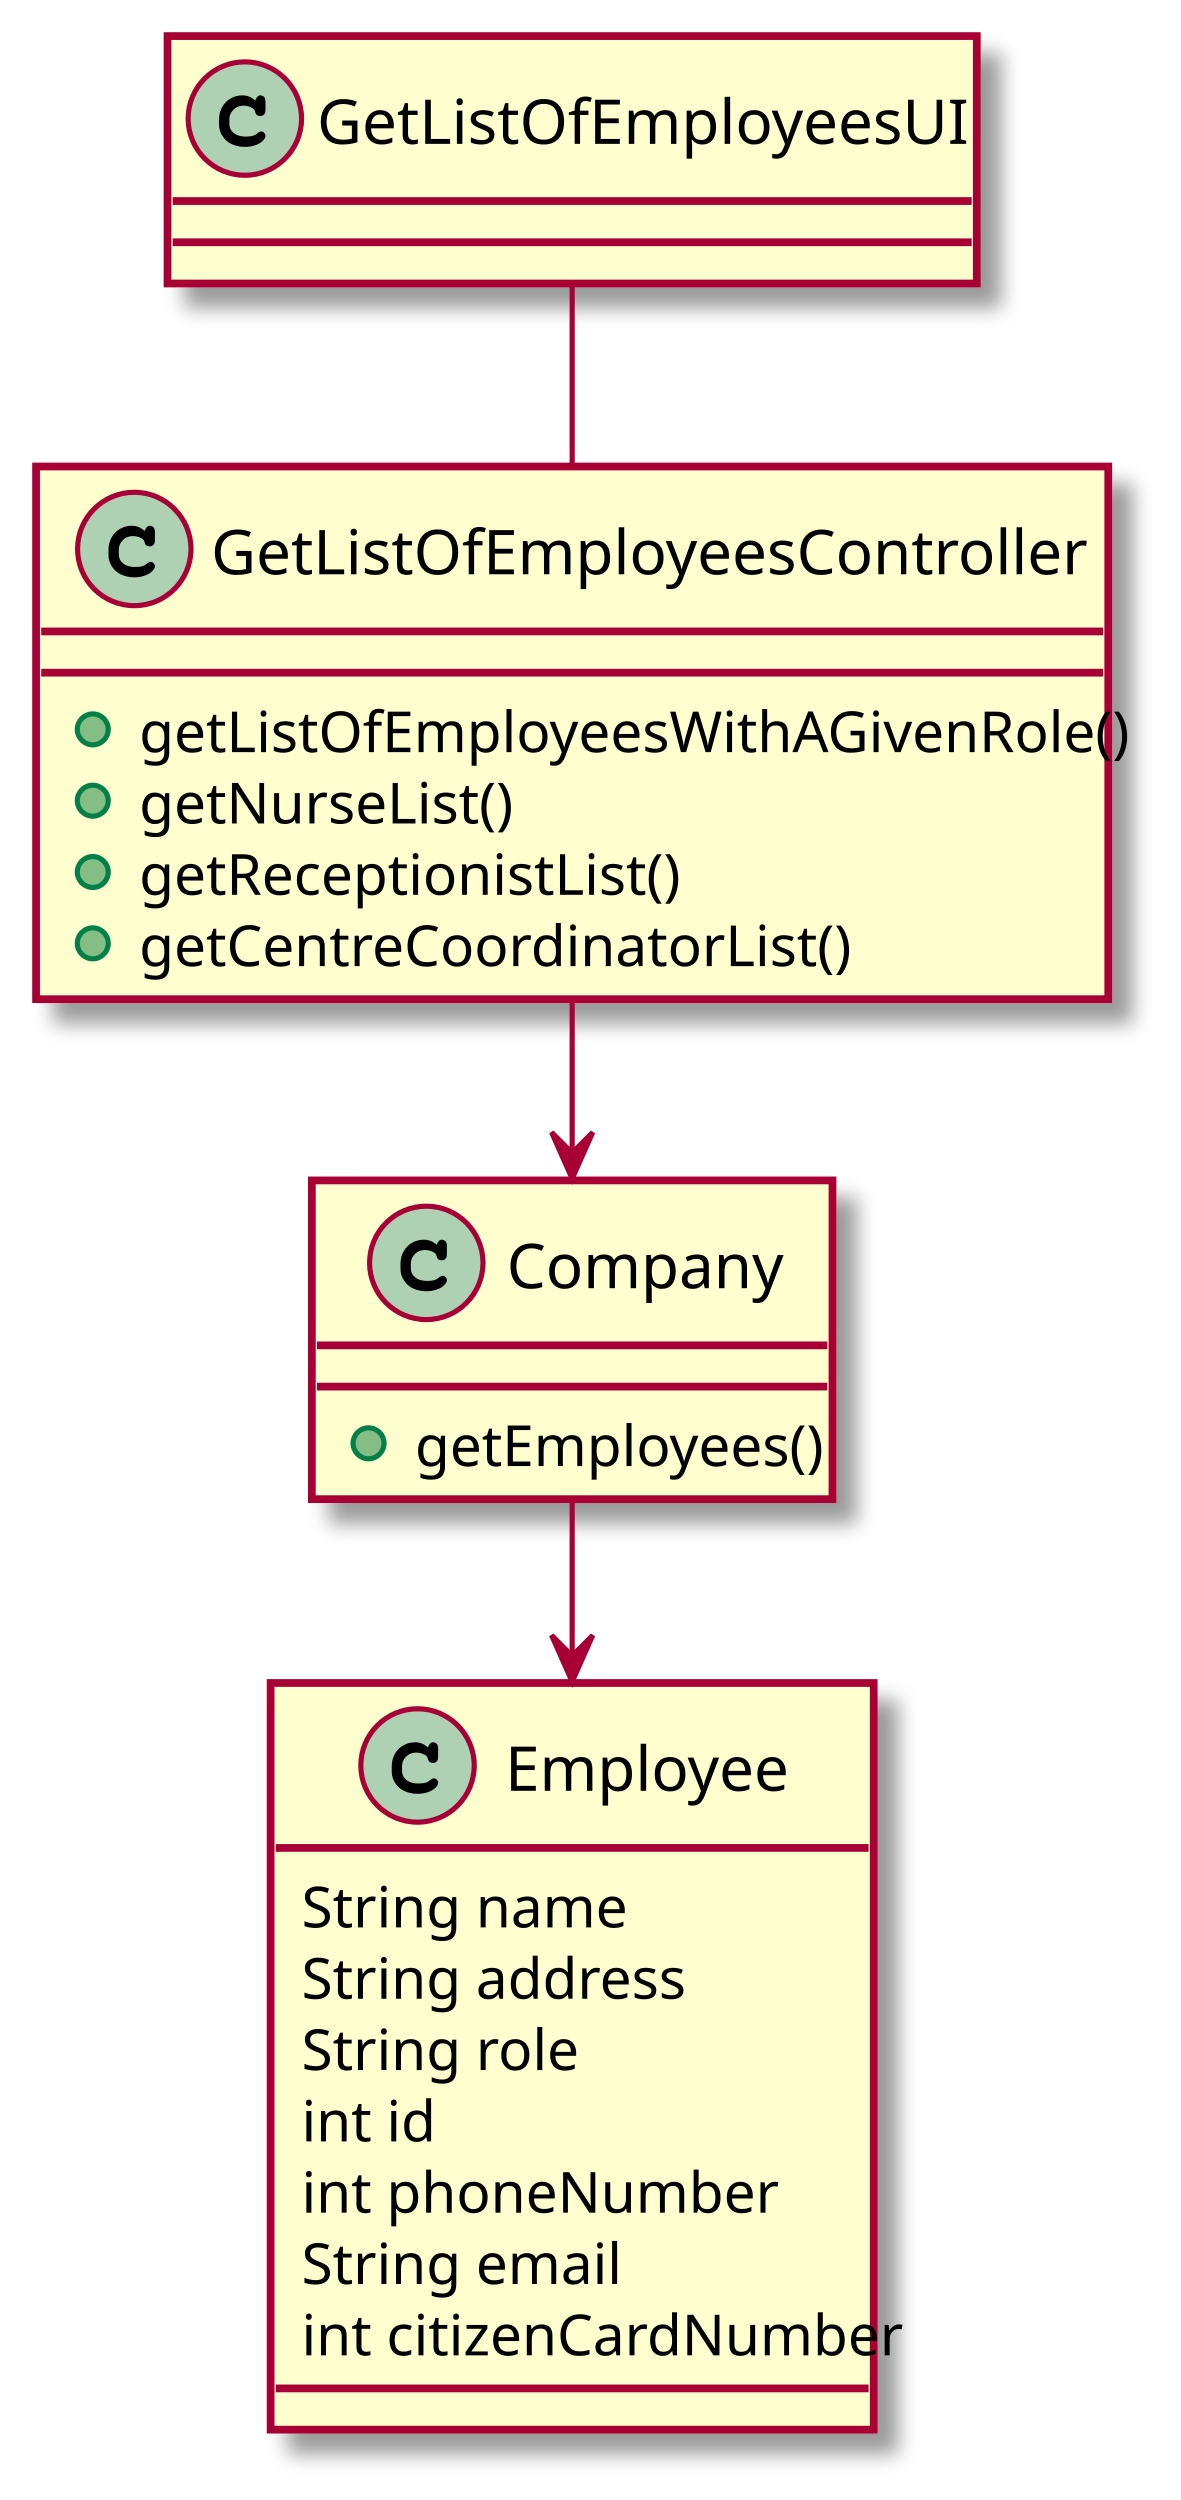
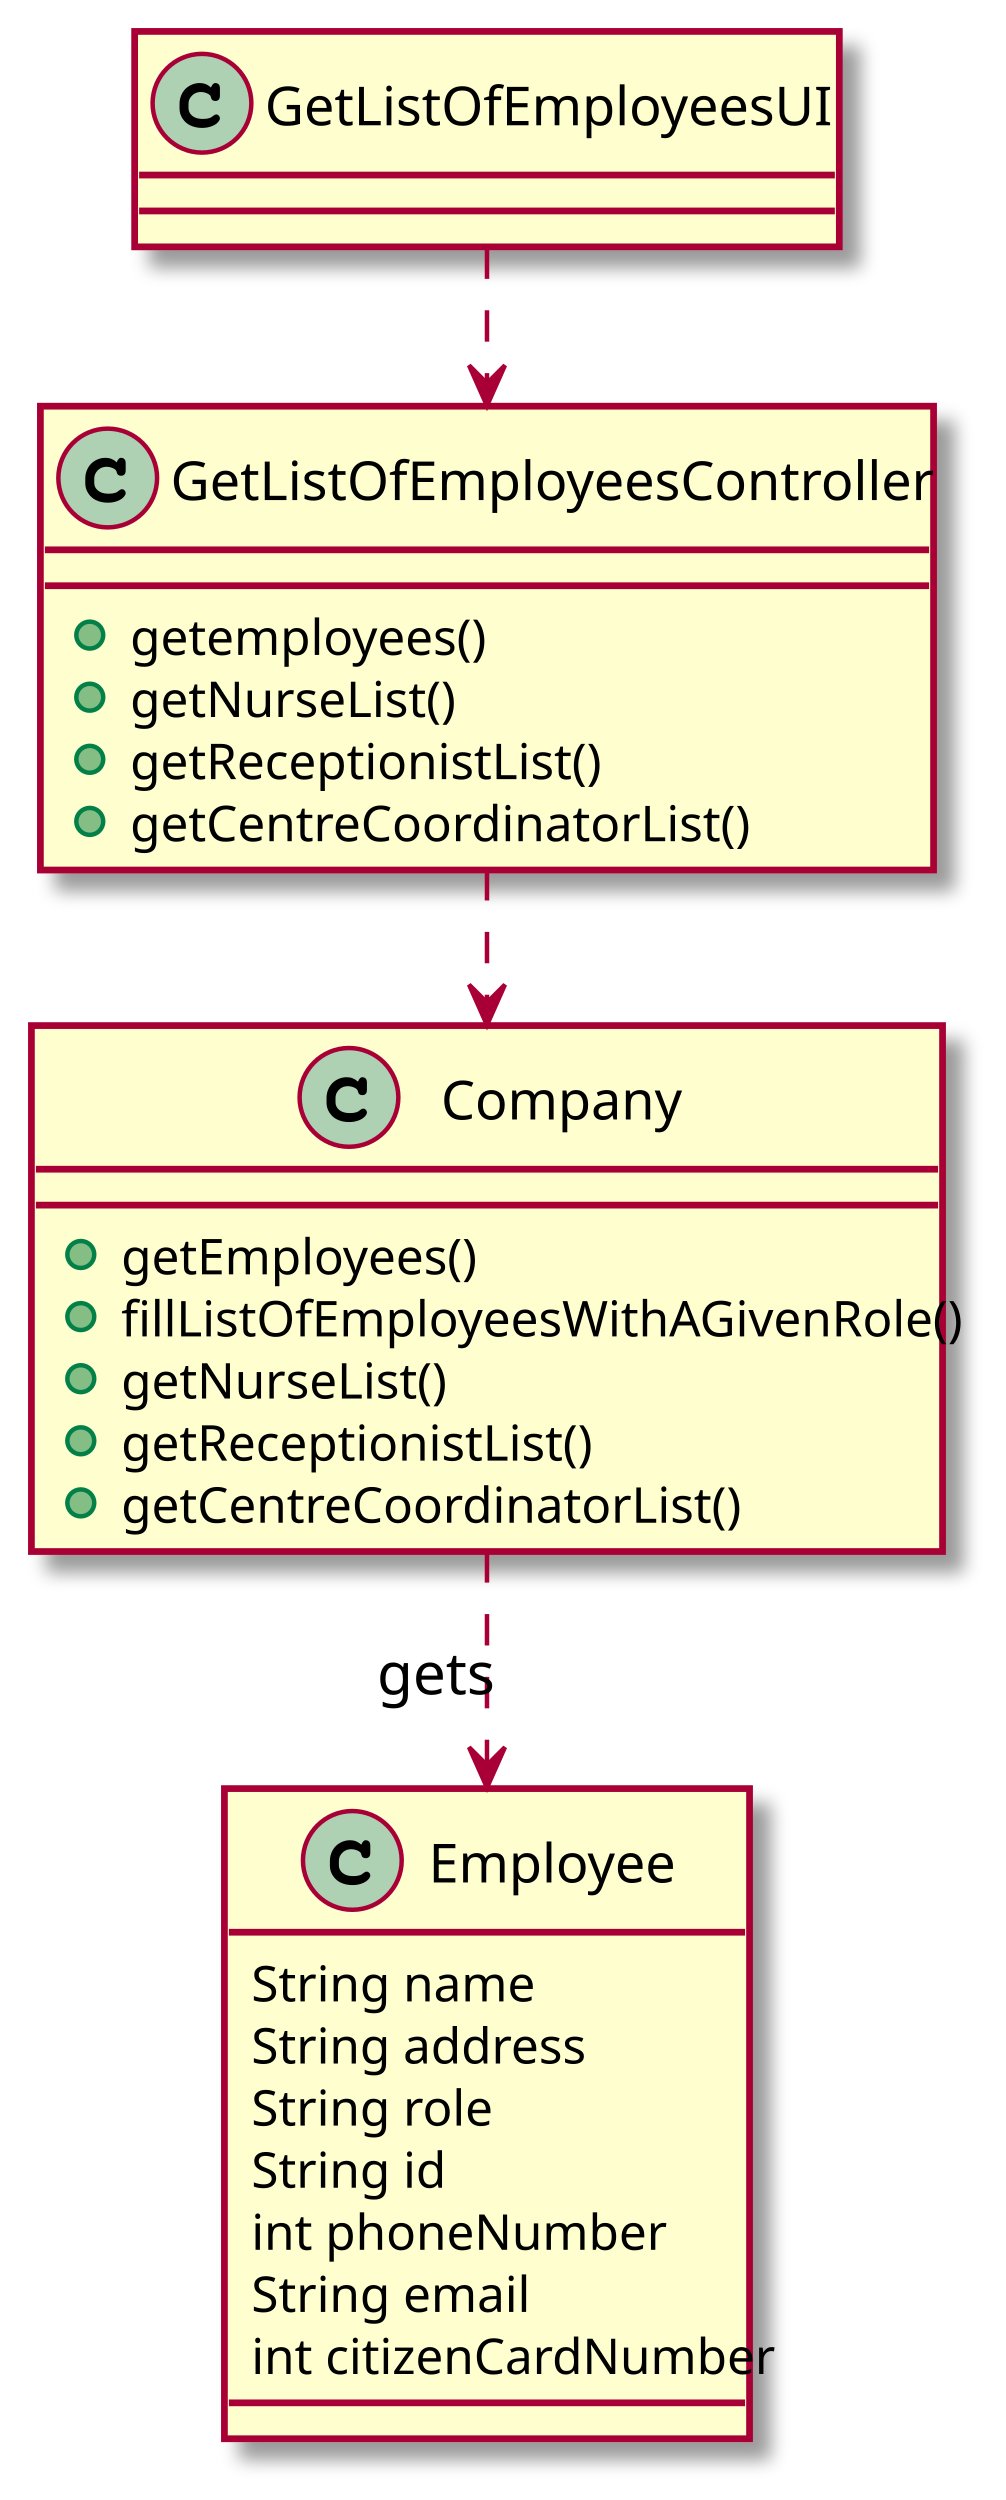
- <svg xmlns="http://www.w3.org/2000/svg" contentScriptType="application/ecmascript" contentStyleType="text/css" height="485px" preserveAspectRatio="none" style="width:229px;height:485px;background:#FFFFFF;" version="1.1" viewBox="0 0 229 485" width="229px" zoomAndPan="magnify">
+ <svg xmlns="http://www.w3.org/2000/svg" contentScriptType="application/ecmascript" contentStyleType="text/css" height="557px" preserveAspectRatio="none" style="width:224px;height:557px;background:#FFFFFF;" version="1.1" viewBox="0 0 224 557" width="224px" zoomAndPan="magnify">
  <defs>
-     <filter height="300%" id="f8tdwsc5udoer" width="300%" x="-1" y="-1">
+     <filter height="300%" id="f1wjohe1tjstyi" width="300%" x="-1" y="-1">
      <feGaussianBlur result="blurOut" stdDeviation="2.0" />
      <feColorMatrix in="blurOut" result="blurOut2" type="matrix" values="0 0 0 0 0 0 0 0 0 0 0 0 0 0 0 0 0 0 .4 0" />
      <feOffset dx="4.0" dy="4.0" in="blurOut2" result="blurOut3" />
      <feBlend in="SourceGraphic" in2="blurOut3" mode="normal" />
    </filter>
  </defs>
  <g>
-     <rect codeLine="3" fill="#FEFECE" filter="url(#f8tdwsc5udoer)" height="61.836" id="Company" style="stroke:#A80036;stroke-width:1.5;" width="101" x="60.5" y="229" />
-     <ellipse cx="82.7" cy="245" fill="#ADD1B2" rx="11" ry="11" style="stroke:#A80036;stroke-width:1.0;" />
-     <path d="M84.7,241.5 Q84.903,241 85.138,240.75 Q85.372,240.5 85.638,240.5 Q86.106,240.5 86.403,240.781 Q86.7,241.062 86.7,241.719 L86.7,243.281 Q86.7,243.938 86.419,244.219 Q86.138,244.5 85.7,244.5 Q85.309,244.5 85.059,244.328 Q84.809,244.156 84.7,243.703 Q84.653,243.391 84.481,243.219 Q84.169,242.891 83.606,242.703 Q83.044,242.5 82.481,242.5 Q81.778,242.5 81.184,242.781 Q80.606,243.062 80.153,243.688 Q79.7,244.312 79.7,245.172 L79.7,246.094 Q79.7,247.125 80.544,247.812 Q81.388,248.5 82.888,248.5 Q83.778,248.5 84.403,248.297 Q84.763,248.188 85.169,247.828 Q85.434,247.625 85.575,247.562 Q85.716,247.5 85.888,247.5 Q86.216,247.5 86.45,247.766 Q86.7,248.016 86.7,248.375 Q86.7,248.719 86.356,249.125 Q85.856,249.719 85.059,250.047 Q84.013,250.5 82.731,250.5 Q81.231,250.5 80.028,249.906 Q79.059,249.438 78.372,248.422 Q77.7,247.406 77.7,246.203 L77.7,245.109 Q77.7,243.859 78.294,242.766 Q78.903,241.672 79.95,241.094 Q81.013,240.5 82.2,240.5 Q82.919,240.5 83.544,240.75 Q84.169,241 84.7,241.5 Z " fill="#000000" />
-     <text fill="#000000" font-family="sans-serif" font-size="12" lengthAdjust="spacing" textLength="53" x="98.3" y="249.91">Company</text>
-     <line style="stroke:#A80036;stroke-width:1.5;" x1="61.5" x2="160.5" y1="261" y2="261" />
-     <line style="stroke:#A80036;stroke-width:1.5;" x1="61.5" x2="160.5" y1="269" y2="269" />
-     <ellipse cx="71.5" cy="280" fill="#84BE84" rx="3" ry="3" style="stroke:#038048;stroke-width:1.0;" />
-     <text fill="#000000" font-family="sans-serif" font-size="11" lengthAdjust="spacing" textLength="75" x="80.5" y="284.419">getEmployees()</text>
-     <rect codeLine="7" fill="#FEFECE" filter="url(#f8tdwsc5udoer)" height="144.852" id="Employee" style="stroke:#A80036;stroke-width:1.5;" width="117" x="52.5" y="326.5" />
-     <ellipse cx="81" cy="342.5" fill="#ADD1B2" rx="11" ry="11" style="stroke:#A80036;stroke-width:1.0;" />
-     <path d="M83,339 Q83.203,338.5 83.438,338.25 Q83.672,338 83.938,338 Q84.406,338 84.703,338.281 Q85,338.562 85,339.219 L85,340.781 Q85,341.438 84.719,341.719 Q84.438,342 84,342 Q83.609,342 83.359,341.828 Q83.109,341.656 83,341.203 Q82.953,340.891 82.781,340.719 Q82.469,340.391 81.906,340.203 Q81.344,340 80.781,340 Q80.078,340 79.484,340.281 Q78.906,340.562 78.453,341.188 Q78,341.812 78,342.672 L78,343.594 Q78,344.625 78.844,345.312 Q79.688,346 81.188,346 Q82.078,346 82.703,345.797 Q83.062,345.688 83.469,345.328 Q83.734,345.125 83.875,345.062 Q84.016,345 84.188,345 Q84.516,345 84.75,345.266 Q85,345.516 85,345.875 Q85,346.219 84.656,346.625 Q84.156,347.219 83.359,347.547 Q82.312,348 81.031,348 Q79.531,348 78.328,347.406 Q77.359,346.938 76.672,345.922 Q76,344.906 76,343.703 L76,342.609 Q76,341.359 76.594,340.266 Q77.203,339.172 78.25,338.594 Q79.312,338 80.5,338 Q81.219,338 81.844,338.25 Q82.469,338.5 83,339 Z " fill="#000000" />
-     <text fill="#000000" font-family="sans-serif" font-size="12" lengthAdjust="spacing" textLength="55" x="98" y="347.41">Employee</text>
-     <line style="stroke:#A80036;stroke-width:1.5;" x1="53.5" x2="168.5" y1="358.5" y2="358.5" />
-     <text fill="#000000" font-family="sans-serif" font-size="11" lengthAdjust="spacing" textLength="57" x="58.5" y="373.919">String name</text>
-     <text fill="#000000" font-family="sans-serif" font-size="11" lengthAdjust="spacing" textLength="71" x="58.5" y="387.755">String address</text>
-     <text fill="#000000" font-family="sans-serif" font-size="11" lengthAdjust="spacing" textLength="49" x="58.5" y="401.591">String role</text>
-     <text fill="#000000" font-family="sans-serif" font-size="11" lengthAdjust="spacing" textLength="22" x="58.5" y="415.427">int id</text>
-     <text fill="#000000" font-family="sans-serif" font-size="11" lengthAdjust="spacing" textLength="81" x="58.5" y="429.263">int phoneNumber</text>
-     <text fill="#000000" font-family="sans-serif" font-size="11" lengthAdjust="spacing" textLength="55" x="58.5" y="443.099">String email</text>
-     <text fill="#000000" font-family="sans-serif" font-size="11" lengthAdjust="spacing" textLength="105" x="58.5" y="456.935">int citizenCardNumber</text>
-     <line style="stroke:#A80036;stroke-width:1.5;" x1="53.5" x2="168.5" y1="463.352" y2="463.352" />
-     <rect codeLine="17" fill="#FEFECE" filter="url(#f8tdwsc5udoer)" height="48" id="GetListOfEmployeesUI" style="stroke:#A80036;stroke-width:1.5;" width="157" x="32.5" y="7" />
-     <ellipse cx="47.5" cy="23" fill="#ADD1B2" rx="11" ry="11" style="stroke:#A80036;stroke-width:1.0;" />
-     <path d="M49.5,19.5 Q49.703,19 49.938,18.75 Q50.172,18.5 50.438,18.5 Q50.906,18.5 51.203,18.781 Q51.5,19.062 51.5,19.719 L51.5,21.281 Q51.5,21.938 51.219,22.219 Q50.938,22.5 50.5,22.5 Q50.109,22.5 49.859,22.328 Q49.609,22.156 49.5,21.703 Q49.453,21.391 49.281,21.219 Q48.969,20.891 48.406,20.703 Q47.844,20.5 47.281,20.5 Q46.578,20.5 45.984,20.781 Q45.406,21.062 44.953,21.688 Q44.5,22.312 44.5,23.172 L44.5,24.094 Q44.5,25.125 45.344,25.812 Q46.188,26.5 47.688,26.5 Q48.578,26.5 49.203,26.297 Q49.562,26.188 49.969,25.828 Q50.234,25.625 50.375,25.562 Q50.516,25.5 50.688,25.5 Q51.016,25.5 51.25,25.766 Q51.5,26.016 51.5,26.375 Q51.5,26.719 51.156,27.125 Q50.656,27.719 49.859,28.047 Q48.812,28.5 47.531,28.5 Q46.031,28.5 44.828,27.906 Q43.859,27.438 43.172,26.422 Q42.5,25.406 42.5,24.203 L42.5,23.109 Q42.5,21.859 43.094,20.766 Q43.703,19.672 44.75,19.094 Q45.812,18.5 47,18.5 Q47.719,18.5 48.344,18.75 Q48.969,19 49.5,19.5 Z " fill="#000000" />
-     <text fill="#000000" font-family="sans-serif" font-size="12" lengthAdjust="spacing" textLength="125" x="61.5" y="27.91">GetListOfEmployeesUI</text>
-     <line style="stroke:#A80036;stroke-width:1.5;" x1="33.5" x2="188.5" y1="39" y2="39" />
-     <line style="stroke:#A80036;stroke-width:1.5;" x1="33.5" x2="188.5" y1="47" y2="47" />
-     <rect codeLine="19" fill="#FEFECE" filter="url(#f8tdwsc5udoer)" height="103.344" id="GetListOfEmployeesController" style="stroke:#A80036;stroke-width:1.5;" width="208" x="7" y="90.5" />
-     <ellipse cx="26.05" cy="106.5" fill="#ADD1B2" rx="11" ry="11" style="stroke:#A80036;stroke-width:1.0;" />
-     <path d="M28.05,103 Q28.253,102.5 28.488,102.25 Q28.722,102 28.988,102 Q29.456,102 29.753,102.281 Q30.05,102.562 30.05,103.219 L30.05,104.781 Q30.05,105.438 29.769,105.719 Q29.488,106 29.05,106 Q28.659,106 28.409,105.828 Q28.159,105.656 28.05,105.203 Q28.003,104.891 27.831,104.719 Q27.519,104.391 26.956,104.203 Q26.394,104 25.831,104 Q25.128,104 24.534,104.281 Q23.956,104.562 23.503,105.188 Q23.05,105.812 23.05,106.672 L23.05,107.594 Q23.05,108.625 23.894,109.312 Q24.738,110 26.238,110 Q27.128,110 27.753,109.797 Q28.113,109.688 28.519,109.328 Q28.784,109.125 28.925,109.062 Q29.066,109 29.238,109 Q29.566,109 29.8,109.266 Q30.05,109.516 30.05,109.875 Q30.05,110.219 29.706,110.625 Q29.206,111.219 28.409,111.547 Q27.363,112 26.081,112 Q24.581,112 23.378,111.406 Q22.409,110.938 21.722,109.922 Q21.05,108.906 21.05,107.703 L21.05,106.609 Q21.05,105.359 21.644,104.266 Q22.253,103.172 23.3,102.594 Q24.363,102 25.55,102 Q26.269,102 26.894,102.25 Q27.519,102.5 28.05,103 Z " fill="#000000" />
-     <text fill="#000000" font-family="sans-serif" font-size="12" lengthAdjust="spacing" textLength="167" x="40.95" y="111.41">GetListOfEmployeesController</text>
-     <line style="stroke:#A80036;stroke-width:1.5;" x1="8" x2="214" y1="122.5" y2="122.5" />
-     <line style="stroke:#A80036;stroke-width:1.5;" x1="8" x2="214" y1="130.5" y2="130.5" />
-     <ellipse cx="18" cy="141.5" fill="#84BE84" rx="3" ry="3" style="stroke:#038048;stroke-width:1.0;" />
-     <text fill="#000000" font-family="sans-serif" font-size="11" lengthAdjust="spacing" textLength="182" x="27" y="145.919">getListOfEmployeesWithAGivenRole()</text>
-     <ellipse cx="18" cy="155.336" fill="#84BE84" rx="3" ry="3" style="stroke:#038048;stroke-width:1.0;" />
-     <text fill="#000000" font-family="sans-serif" font-size="11" lengthAdjust="spacing" textLength="69" x="27" y="159.755">getNurseList()</text>
-     <ellipse cx="18" cy="169.172" fill="#84BE84" rx="3" ry="3" style="stroke:#038048;stroke-width:1.0;" />
-     <text fill="#000000" font-family="sans-serif" font-size="11" lengthAdjust="spacing" textLength="99" x="27" y="173.591">getReceptionistList()</text>
-     <ellipse cx="18" cy="183.008" fill="#84BE84" rx="3" ry="3" style="stroke:#038048;stroke-width:1.0;" />
-     <text fill="#000000" font-family="sans-serif" font-size="11" lengthAdjust="spacing" textLength="128" x="27" y="187.427">getCentreCoordinatorList()</text>
-     <path codeLine="29" d="M111,55.13 C111,66.89 111,78.65 111,90.4 " fill="none" id="GetListOfEmployeesUI-GetListOfEmployeesController" style="stroke:#A80036;stroke-width:1.0;" />
-     <path codeLine="30" d="M111,193.79 C111,203.69 111,213.58 111,223.48 " fill="none" id="GetListOfEmployeesController-to-Company" style="stroke:#A80036;stroke-width:1.0;" />
-     <polygon fill="#A80036" points="111,228.66,115,219.66,111,223.66,107,219.66,111,228.66" style="stroke:#A80036;stroke-width:1.0;" />
-     <path codeLine="31" d="M111,291.05 C111,301.04 111,311.03 111,321.02 " fill="none" id="Company-to-Employee" style="stroke:#A80036;stroke-width:1.0;" />
-     <polygon fill="#A80036" points="111,326.24,115,317.24,111,321.24,107,317.24,111,326.24" style="stroke:#A80036;stroke-width:1.0;" />
+     <rect codeLine="3" fill="#FEFECE" filter="url(#f1wjohe1tjstyi)" height="117.18" id="Company" style="stroke:#A80036;stroke-width:1.5;" width="203" x="7" y="228.5" />
+     <ellipse cx="77.75" cy="244.5" fill="#ADD1B2" rx="11" ry="11" style="stroke:#A80036;stroke-width:1.0;" />
+     <path d="M79.75,241 Q79.953,240.5 80.188,240.25 Q80.422,240 80.688,240 Q81.156,240 81.453,240.281 Q81.75,240.562 81.75,241.219 L81.75,242.781 Q81.75,243.438 81.469,243.719 Q81.188,244 80.75,244 Q80.359,244 80.109,243.828 Q79.859,243.656 79.75,243.203 Q79.703,242.891 79.531,242.719 Q79.219,242.391 78.656,242.203 Q78.094,242 77.531,242 Q76.828,242 76.234,242.281 Q75.656,242.562 75.203,243.188 Q74.75,243.812 74.75,244.672 L74.75,245.594 Q74.75,246.625 75.594,247.312 Q76.438,248 77.938,248 Q78.828,248 79.453,247.797 Q79.812,247.688 80.219,247.328 Q80.484,247.125 80.625,247.062 Q80.766,247 80.938,247 Q81.266,247 81.5,247.266 Q81.75,247.516 81.75,247.875 Q81.75,248.219 81.406,248.625 Q80.906,249.219 80.109,249.547 Q79.062,250 77.781,250 Q76.281,250 75.078,249.406 Q74.109,248.938 73.422,247.922 Q72.75,246.906 72.75,245.703 L72.75,244.609 Q72.75,243.359 73.344,242.266 Q73.953,241.172 75,240.594 Q76.062,240 77.25,240 Q77.969,240 78.594,240.25 Q79.219,240.5 79.75,241 Z " fill="#000000" />
+     <text fill="#000000" font-family="sans-serif" font-size="12" lengthAdjust="spacing" textLength="53" x="98.25" y="249.41">Company</text>
+     <line style="stroke:#A80036;stroke-width:1.5;" x1="8" x2="209" y1="260.5" y2="260.5" />
+     <line style="stroke:#A80036;stroke-width:1.5;" x1="8" x2="209" y1="268.5" y2="268.5" />
+     <ellipse cx="18" cy="279.5" fill="#84BE84" rx="3" ry="3" style="stroke:#038048;stroke-width:1.0;" />
+     <text fill="#000000" font-family="sans-serif" font-size="11" lengthAdjust="spacing" textLength="75" x="27" y="283.919">getEmployees()</text>
+     <ellipse cx="18" cy="293.336" fill="#84BE84" rx="3" ry="3" style="stroke:#038048;stroke-width:1.0;" />
+     <text fill="#000000" font-family="sans-serif" font-size="11" lengthAdjust="spacing" textLength="177" x="27" y="297.755">fillListOfEmployeesWithAGivenRole()</text>
+     <ellipse cx="18" cy="307.172" fill="#84BE84" rx="3" ry="3" style="stroke:#038048;stroke-width:1.0;" />
+     <text fill="#000000" font-family="sans-serif" font-size="11" lengthAdjust="spacing" textLength="69" x="27" y="311.591">getNurseList()</text>
+     <ellipse cx="18" cy="321.008" fill="#84BE84" rx="3" ry="3" style="stroke:#038048;stroke-width:1.0;" />
+     <text fill="#000000" font-family="sans-serif" font-size="11" lengthAdjust="spacing" textLength="99" x="27" y="325.427">getReceptionistList()</text>
+     <ellipse cx="18" cy="334.844" fill="#84BE84" rx="3" ry="3" style="stroke:#038048;stroke-width:1.0;" />
+     <text fill="#000000" font-family="sans-serif" font-size="11" lengthAdjust="spacing" textLength="128" x="27" y="339.263">getCentreCoordinatorList()</text>
+     <rect codeLine="11" fill="#FEFECE" filter="url(#f1wjohe1tjstyi)" height="144.852" id="Employee" style="stroke:#A80036;stroke-width:1.5;" width="117" x="50" y="398.5" />
+     <ellipse cx="78.5" cy="414.5" fill="#ADD1B2" rx="11" ry="11" style="stroke:#A80036;stroke-width:1.0;" />
+     <path d="M80.5,411 Q80.703,410.5 80.938,410.25 Q81.172,410 81.438,410 Q81.906,410 82.203,410.281 Q82.5,410.562 82.5,411.219 L82.5,412.781 Q82.5,413.438 82.219,413.719 Q81.938,414 81.5,414 Q81.109,414 80.859,413.828 Q80.609,413.656 80.5,413.203 Q80.453,412.891 80.281,412.719 Q79.969,412.391 79.406,412.203 Q78.844,412 78.281,412 Q77.578,412 76.984,412.281 Q76.406,412.562 75.953,413.188 Q75.5,413.812 75.5,414.672 L75.5,415.594 Q75.5,416.625 76.344,417.312 Q77.188,418 78.688,418 Q79.578,418 80.203,417.797 Q80.562,417.688 80.969,417.328 Q81.234,417.125 81.375,417.062 Q81.516,417 81.688,417 Q82.016,417 82.25,417.266 Q82.5,417.516 82.5,417.875 Q82.5,418.219 82.156,418.625 Q81.656,419.219 80.859,419.547 Q79.812,420 78.531,420 Q77.031,420 75.828,419.406 Q74.859,418.938 74.172,417.922 Q73.5,416.906 73.5,415.703 L73.5,414.609 Q73.5,413.359 74.094,412.266 Q74.703,411.172 75.75,410.594 Q76.812,410 78,410 Q78.719,410 79.344,410.25 Q79.969,410.5 80.5,411 Z " fill="#000000" />
+     <text fill="#000000" font-family="sans-serif" font-size="12" lengthAdjust="spacing" textLength="55" x="95.5" y="419.41">Employee</text>
+     <line style="stroke:#A80036;stroke-width:1.5;" x1="51" x2="166" y1="430.5" y2="430.5" />
+     <text fill="#000000" font-family="sans-serif" font-size="11" lengthAdjust="spacing" textLength="57" x="56" y="445.919">String name</text>
+     <text fill="#000000" font-family="sans-serif" font-size="11" lengthAdjust="spacing" textLength="71" x="56" y="459.755">String address</text>
+     <text fill="#000000" font-family="sans-serif" font-size="11" lengthAdjust="spacing" textLength="49" x="56" y="473.591">String role</text>
+     <text fill="#000000" font-family="sans-serif" font-size="11" lengthAdjust="spacing" textLength="39" x="56" y="487.427">String id</text>
+     <text fill="#000000" font-family="sans-serif" font-size="11" lengthAdjust="spacing" textLength="81" x="56" y="501.263">int phoneNumber</text>
+     <text fill="#000000" font-family="sans-serif" font-size="11" lengthAdjust="spacing" textLength="55" x="56" y="515.099">String email</text>
+     <text fill="#000000" font-family="sans-serif" font-size="11" lengthAdjust="spacing" textLength="105" x="56" y="528.935">int citizenCardNumber</text>
+     <line style="stroke:#A80036;stroke-width:1.5;" x1="51" x2="166" y1="535.352" y2="535.352" />
+     <rect codeLine="21" fill="#FEFECE" filter="url(#f1wjohe1tjstyi)" height="48" id="GetListOfEmployeesUI" style="stroke:#A80036;stroke-width:1.5;" width="157" x="30" y="7" />
+     <ellipse cx="45" cy="23" fill="#ADD1B2" rx="11" ry="11" style="stroke:#A80036;stroke-width:1.0;" />
+     <path d="M47,19.5 Q47.203,19 47.438,18.75 Q47.672,18.5 47.938,18.5 Q48.406,18.5 48.703,18.781 Q49,19.062 49,19.719 L49,21.281 Q49,21.938 48.719,22.219 Q48.438,22.5 48,22.5 Q47.609,22.5 47.359,22.328 Q47.109,22.156 47,21.703 Q46.953,21.391 46.781,21.219 Q46.469,20.891 45.906,20.703 Q45.344,20.5 44.781,20.5 Q44.078,20.5 43.484,20.781 Q42.906,21.062 42.453,21.688 Q42,22.312 42,23.172 L42,24.094 Q42,25.125 42.844,25.812 Q43.688,26.5 45.188,26.5 Q46.078,26.5 46.703,26.297 Q47.062,26.188 47.469,25.828 Q47.734,25.625 47.875,25.562 Q48.016,25.5 48.188,25.5 Q48.516,25.5 48.75,25.766 Q49,26.016 49,26.375 Q49,26.719 48.656,27.125 Q48.156,27.719 47.359,28.047 Q46.312,28.5 45.031,28.5 Q43.531,28.5 42.328,27.906 Q41.359,27.438 40.672,26.422 Q40,25.406 40,24.203 L40,23.109 Q40,21.859 40.594,20.766 Q41.203,19.672 42.25,19.094 Q43.312,18.5 44.5,18.5 Q45.219,18.5 45.844,18.75 Q46.469,19 47,19.5 Z " fill="#000000" />
+     <text fill="#000000" font-family="sans-serif" font-size="12" lengthAdjust="spacing" textLength="125" x="59" y="27.91">GetListOfEmployeesUI</text>
+     <line style="stroke:#A80036;stroke-width:1.5;" x1="31" x2="186" y1="39" y2="39" />
+     <line style="stroke:#A80036;stroke-width:1.5;" x1="31" x2="186" y1="47" y2="47" />
+     <rect codeLine="23" fill="#FEFECE" filter="url(#f1wjohe1tjstyi)" height="103.344" id="GetListOfEmployeesController" style="stroke:#A80036;stroke-width:1.5;" width="199" x="9" y="90.5" />
+     <ellipse cx="24" cy="106.5" fill="#ADD1B2" rx="11" ry="11" style="stroke:#A80036;stroke-width:1.0;" />
+     <path d="M26,103 Q26.203,102.5 26.438,102.25 Q26.672,102 26.938,102 Q27.406,102 27.703,102.281 Q28,102.562 28,103.219 L28,104.781 Q28,105.438 27.719,105.719 Q27.438,106 27,106 Q26.609,106 26.359,105.828 Q26.109,105.656 26,105.203 Q25.953,104.891 25.781,104.719 Q25.469,104.391 24.906,104.203 Q24.344,104 23.781,104 Q23.078,104 22.484,104.281 Q21.906,104.562 21.453,105.188 Q21,105.812 21,106.672 L21,107.594 Q21,108.625 21.844,109.312 Q22.688,110 24.188,110 Q25.078,110 25.703,109.797 Q26.062,109.688 26.469,109.328 Q26.734,109.125 26.875,109.062 Q27.016,109 27.188,109 Q27.516,109 27.75,109.266 Q28,109.516 28,109.875 Q28,110.219 27.656,110.625 Q27.156,111.219 26.359,111.547 Q25.312,112 24.031,112 Q22.531,112 21.328,111.406 Q20.359,110.938 19.672,109.922 Q19,108.906 19,107.703 L19,106.609 Q19,105.359 19.594,104.266 Q20.203,103.172 21.25,102.594 Q22.312,102 23.5,102 Q24.219,102 24.844,102.25 Q25.469,102.5 26,103 Z " fill="#000000" />
+     <text fill="#000000" font-family="sans-serif" font-size="12" lengthAdjust="spacing" textLength="167" x="38" y="111.41">GetListOfEmployeesController</text>
+     <line style="stroke:#A80036;stroke-width:1.5;" x1="10" x2="207" y1="122.5" y2="122.5" />
+     <line style="stroke:#A80036;stroke-width:1.5;" x1="10" x2="207" y1="130.5" y2="130.5" />
+     <ellipse cx="20" cy="141.5" fill="#84BE84" rx="3" ry="3" style="stroke:#038048;stroke-width:1.0;" />
+     <text fill="#000000" font-family="sans-serif" font-size="11" lengthAdjust="spacing" textLength="75" x="29" y="145.919">getemployees()</text>
+     <ellipse cx="20" cy="155.336" fill="#84BE84" rx="3" ry="3" style="stroke:#038048;stroke-width:1.0;" />
+     <text fill="#000000" font-family="sans-serif" font-size="11" lengthAdjust="spacing" textLength="69" x="29" y="159.755">getNurseList()</text>
+     <ellipse cx="20" cy="169.172" fill="#84BE84" rx="3" ry="3" style="stroke:#038048;stroke-width:1.0;" />
+     <text fill="#000000" font-family="sans-serif" font-size="11" lengthAdjust="spacing" textLength="99" x="29" y="173.591">getReceptionistList()</text>
+     <ellipse cx="20" cy="183.008" fill="#84BE84" rx="3" ry="3" style="stroke:#038048;stroke-width:1.0;" />
+     <text fill="#000000" font-family="sans-serif" font-size="11" lengthAdjust="spacing" textLength="128" x="29" y="187.427">getCentreCoordinatorList()</text>
+     <path codeLine="33" d="M108.5,55.13 C108.5,65.14 108.5,75.16 108.5,85.17 " fill="none" id="GetListOfEmployeesUI-to-GetListOfEmployeesController" style="stroke:#A80036;stroke-width:1.0;stroke-dasharray:7.0,7.0;" />
+     <polygon fill="#A80036" points="108.5,90.4,112.5,81.4,108.5,85.4,104.5,81.4,108.5,90.4" style="stroke:#A80036;stroke-width:1.0;" />
+     <path codeLine="34" d="M108.5,193.62 C108.5,203.49 108.5,213.35 108.5,223.22 " fill="none" id="GetListOfEmployeesController-to-Company" style="stroke:#A80036;stroke-width:1.0;stroke-dasharray:7.0,7.0;" />
+     <polygon fill="#A80036" points="108.5,228.38,112.5,219.38,108.5,223.38,104.5,219.38,108.5,228.38" style="stroke:#A80036;stroke-width:1.0;" />
+     <path codeLine="35" d="M108.5,345.61 C108.5,360.65 108.5,377.07 108.5,392.93 " fill="none" id="Company-to-Employee" style="stroke:#A80036;stroke-width:1.0;stroke-dasharray:7.0,7.0;" />
+     <polygon fill="#A80036" points="108.5,398.28,112.5,389.28,108.5,393.28,104.5,389.28,108.5,398.28" style="stroke:#A80036;stroke-width:1.0;" />
+     <text fill="#000000" font-family="sans-serif" font-size="13" lengthAdjust="spacing" textLength="25" x="84" y="377.495">gets</text>
  </g>
</svg>
